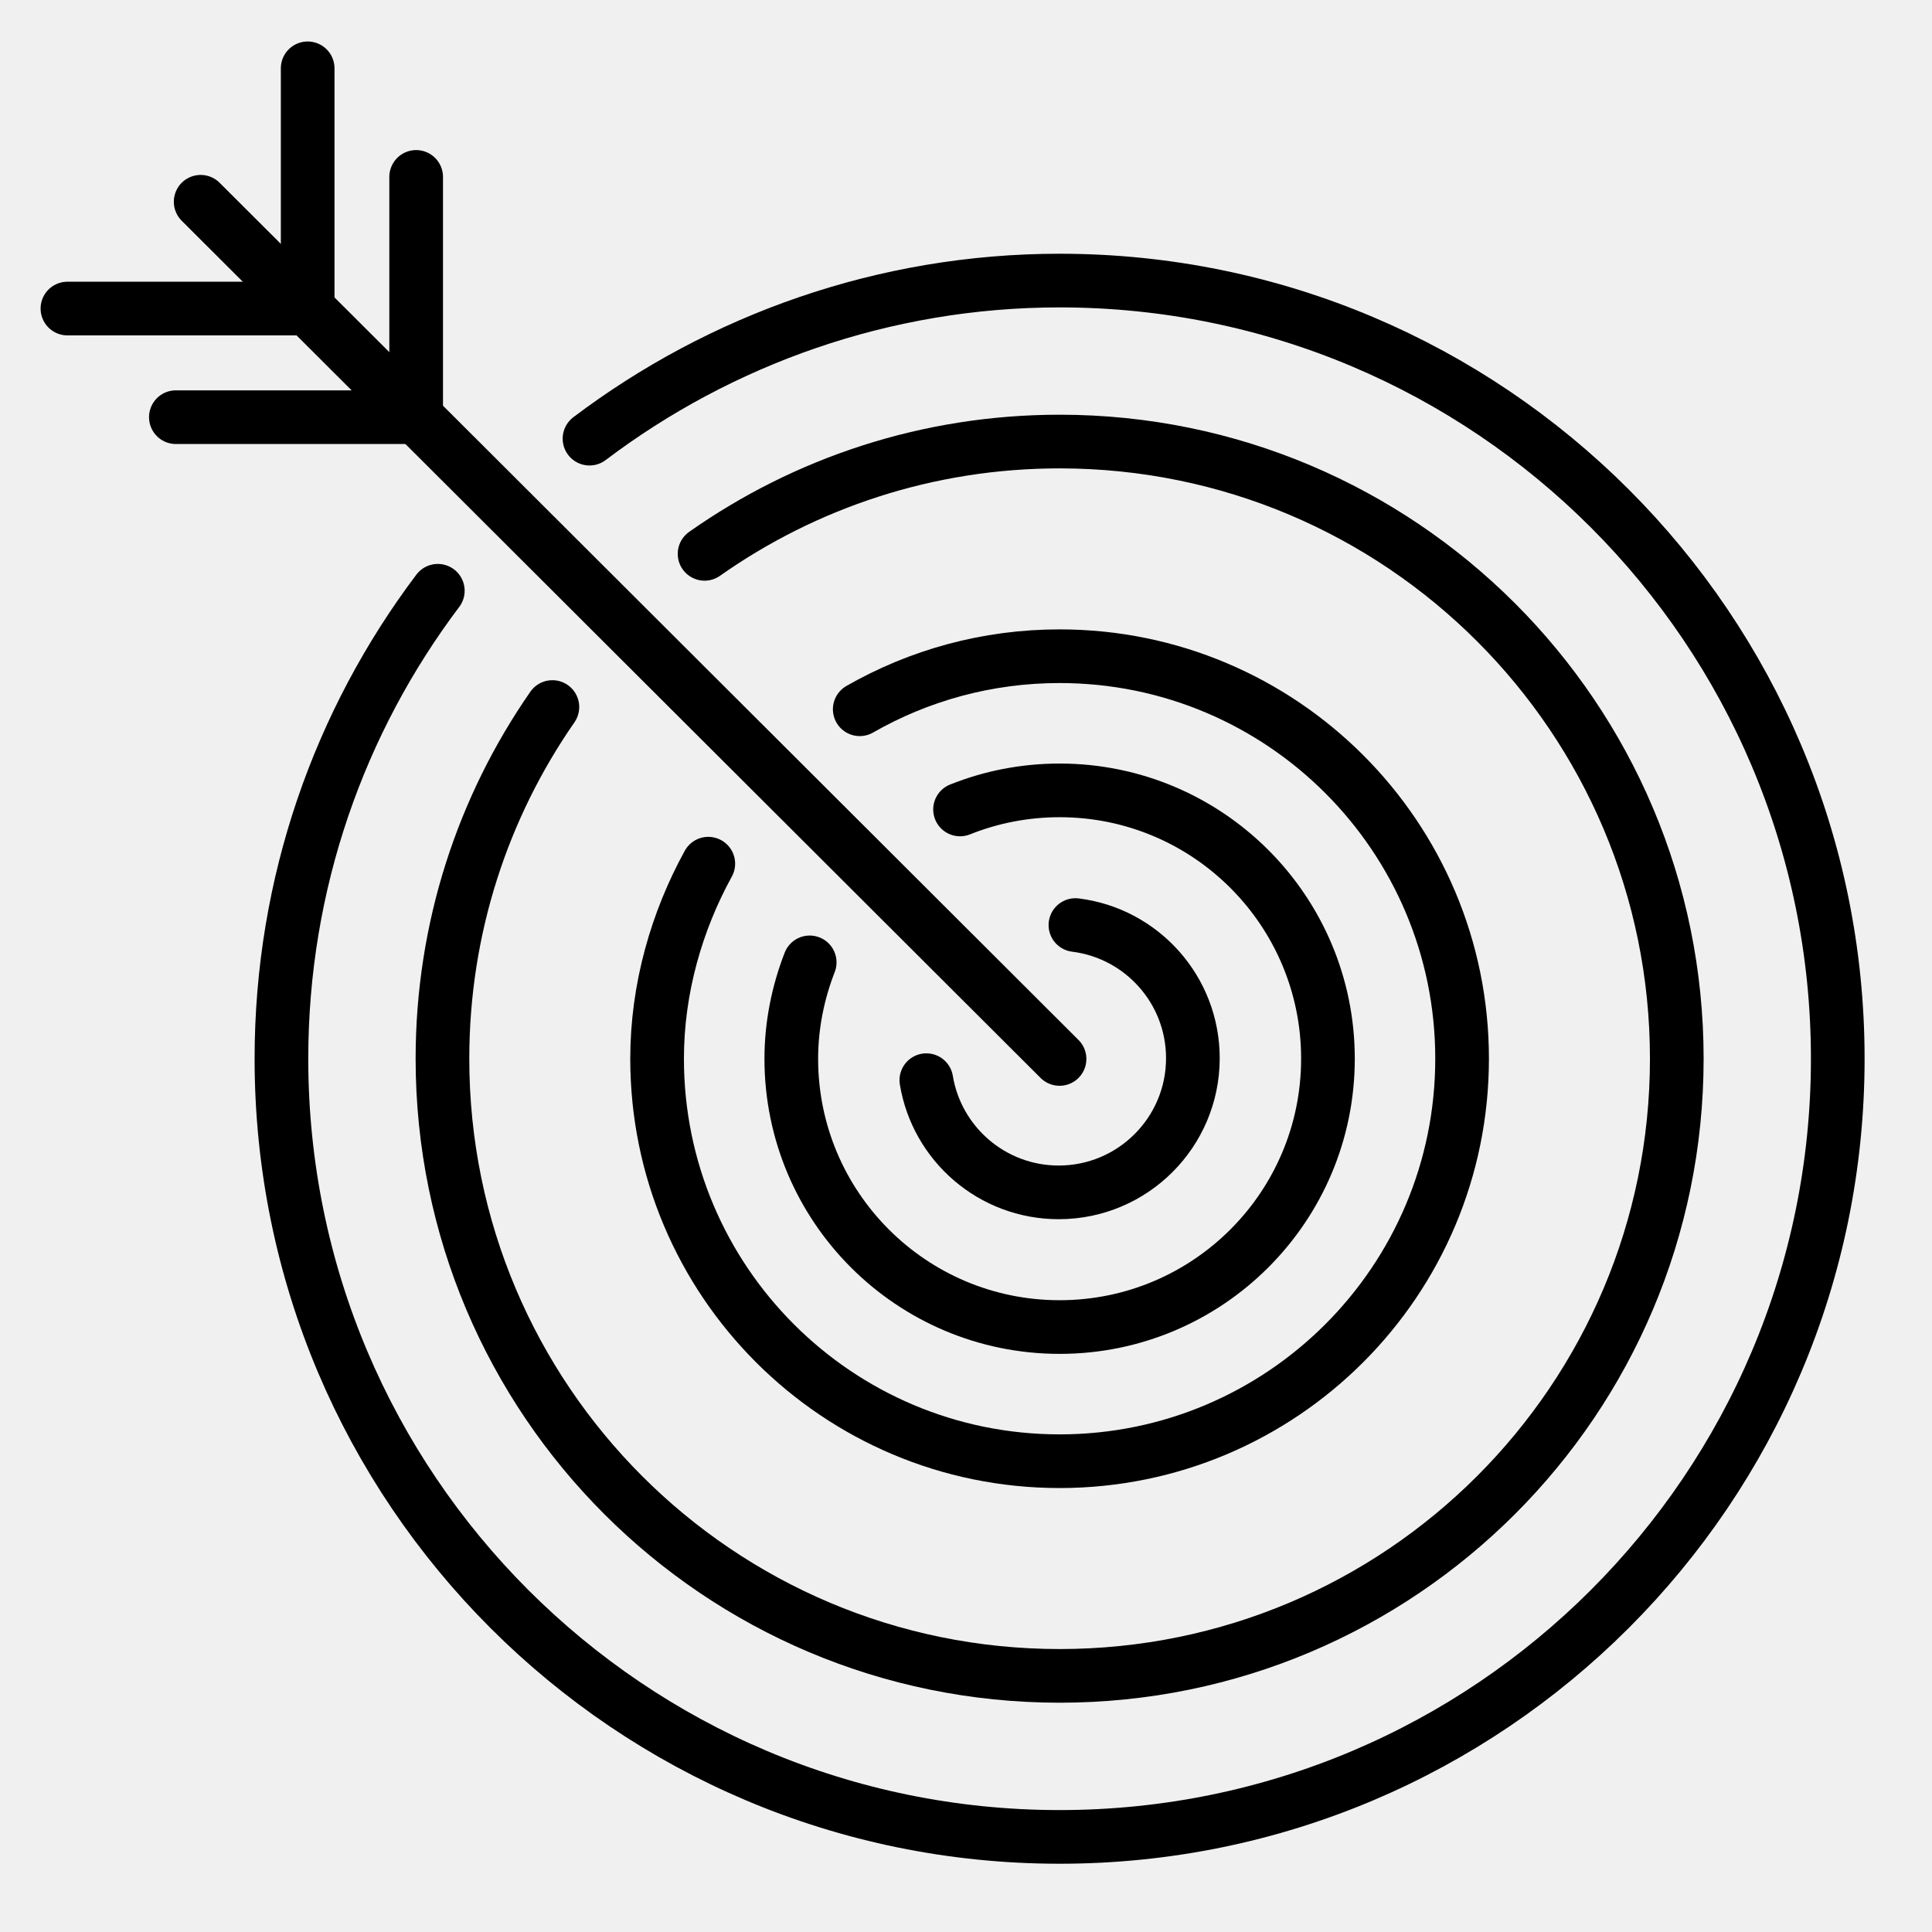
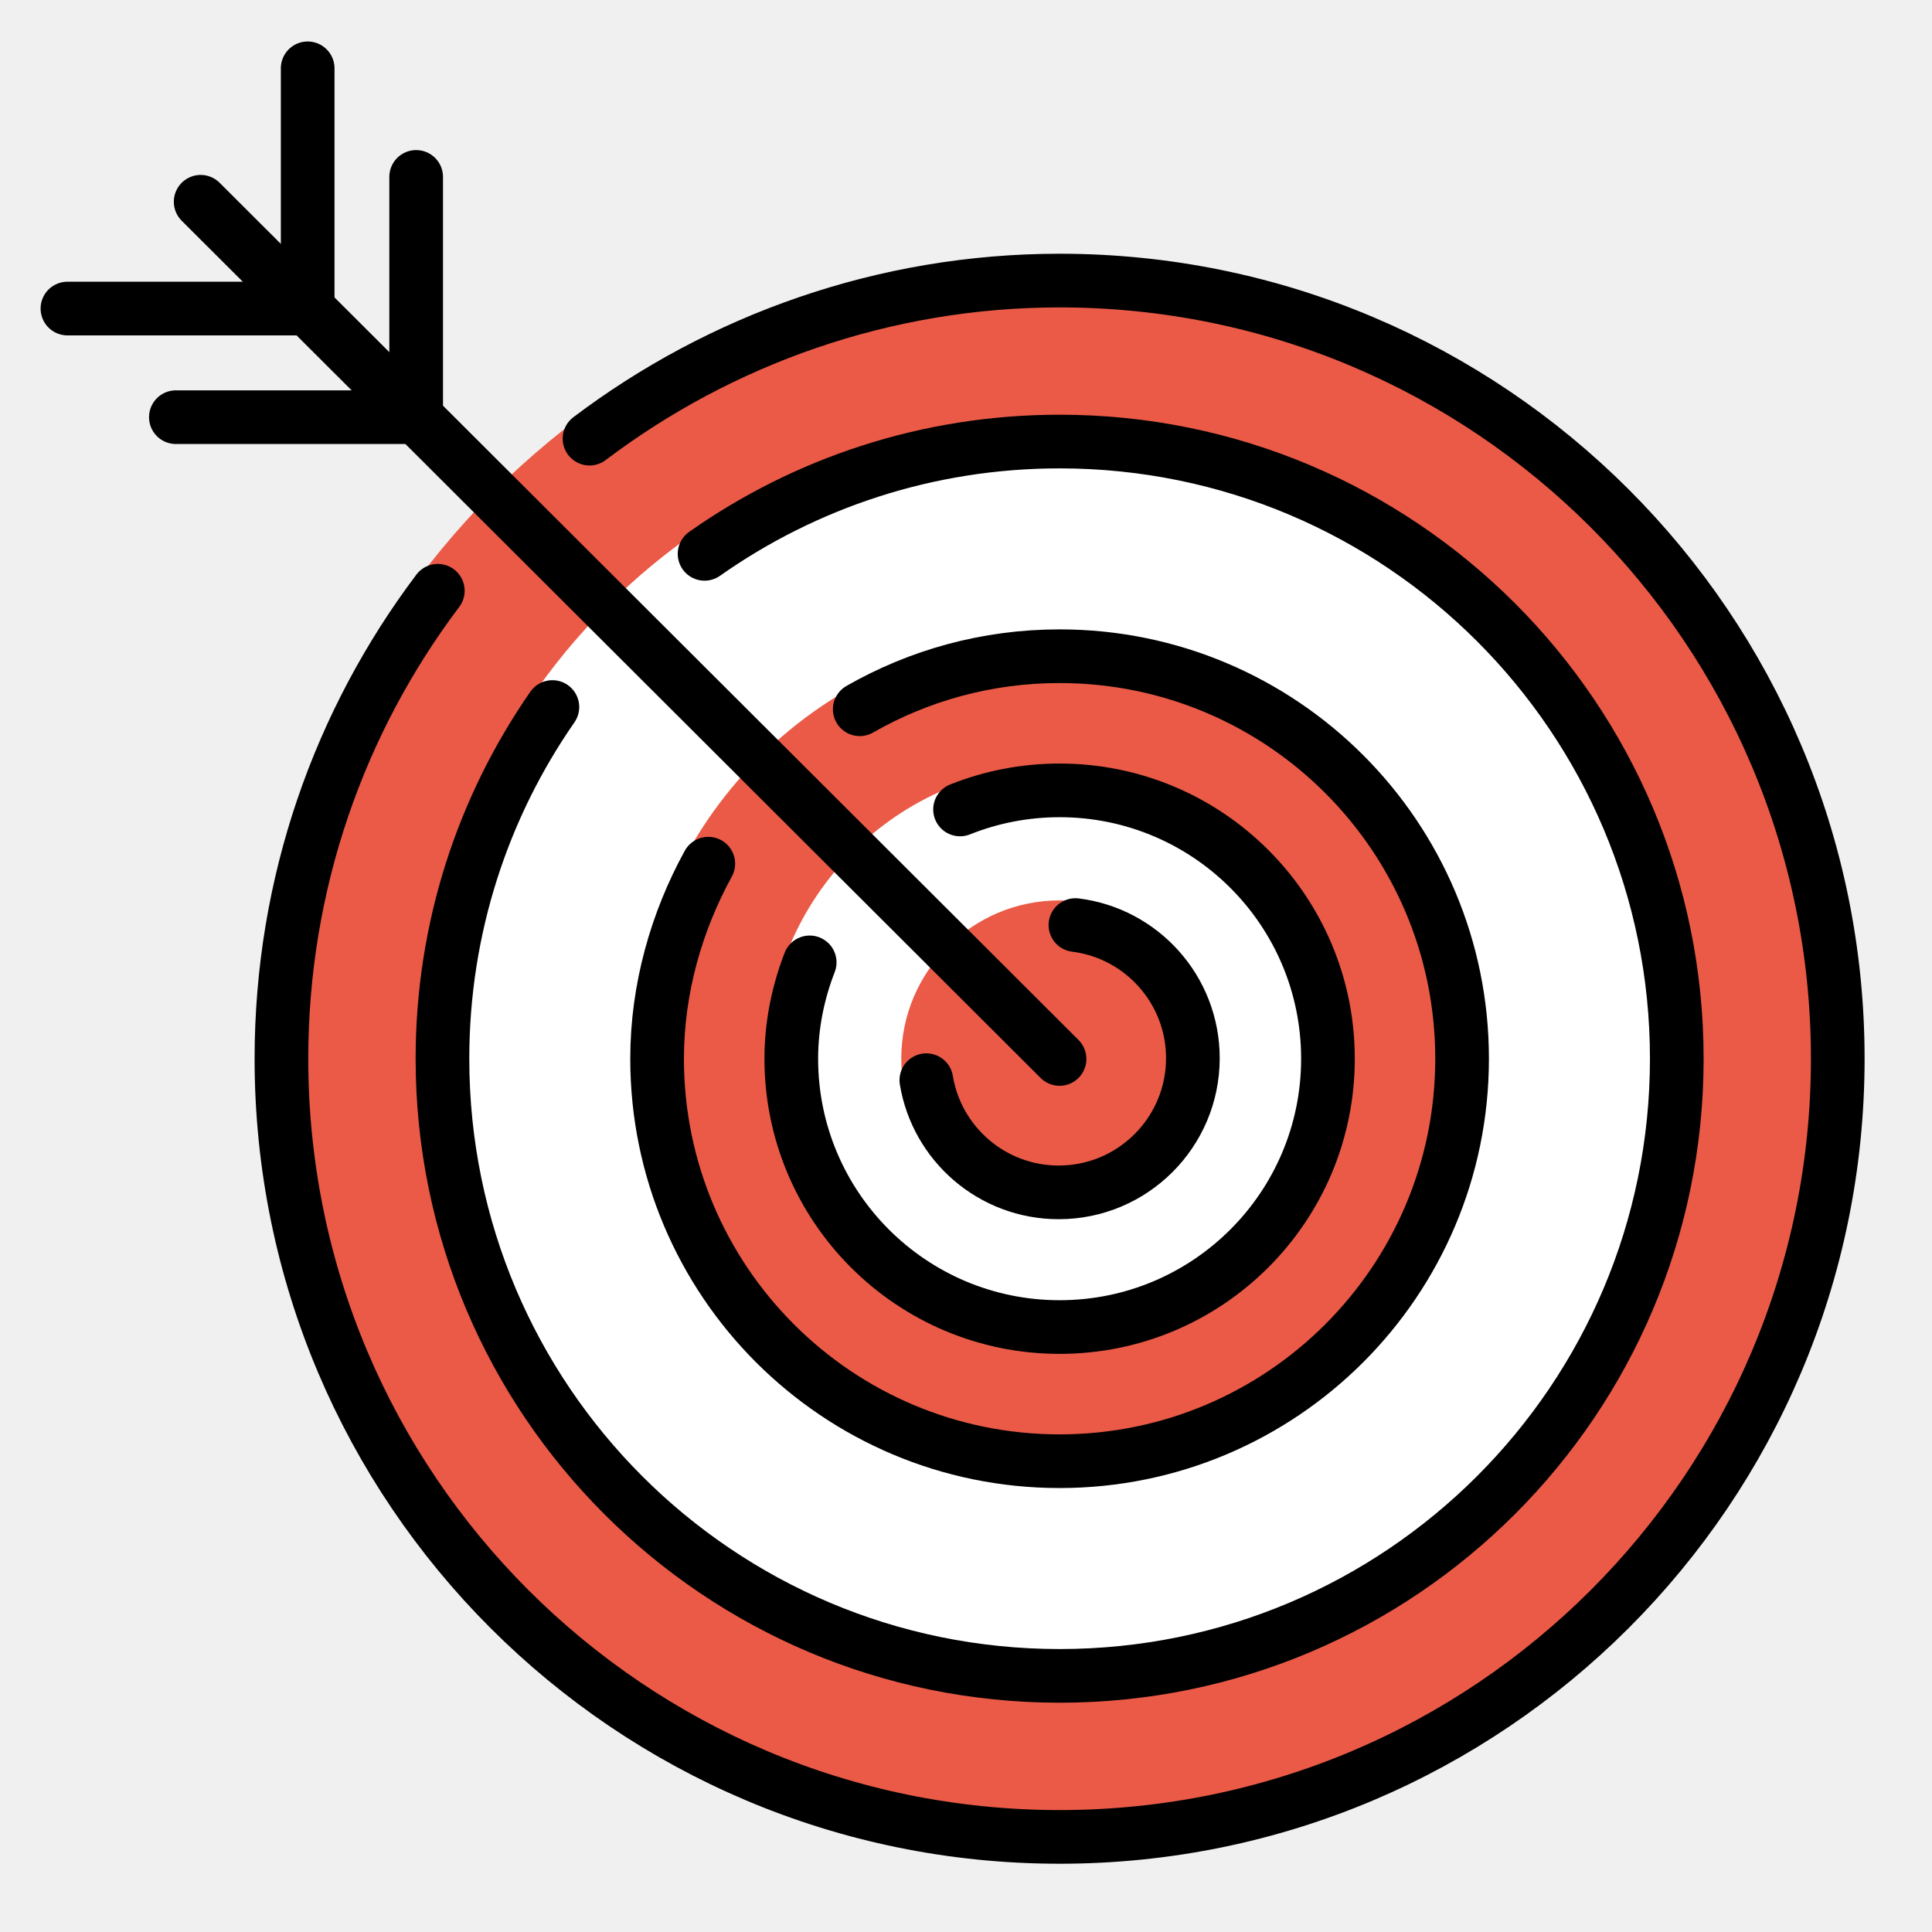
<svg xmlns="http://www.w3.org/2000/svg" id="emoji" viewBox="0 0 72 72">
+   <g id="color">
+     <circle cx="39.488" cy="39.455" r="29.85" fill="#EA5A47" stroke="none" />
+     <circle cx="39.488" cy="39.455" r="23.85" fill="#FFFFFF" stroke="none" />
+     <circle cx="39.488" cy="39.455" r="15.85" fill="#EA5A47" stroke="none" />
+     <circle cx="39.488" cy="39.455" r="10.9" fill="#FFFFFF" stroke="none" />
+     <circle cx="39.488" cy="39.455" r="5.9" fill="#EA5A47" stroke="none" />
+   </g>
+   <g id="hair" />
+   <g id="skin" />
+   <g id="skin-shadow" />
  <g id="line">
    <line x1="11.466" x2="2.513" y1="11.499" y2="11.499" fill="none" stroke="#000000" stroke-linecap="round" stroke-linejoin="round" stroke-miterlimit="10" stroke-width="2" />
    <line x1="11.466" x2="11.466" y1="11.499" y2="2.546" fill="none" stroke="#000000" stroke-linecap="round" stroke-linejoin="round" stroke-miterlimit="10" stroke-width="2" />
    <line x1="15.507" x2="6.554" y1="15.547" y2="15.547" fill="none" stroke="#000000" stroke-linecap="round" stroke-linejoin="round" stroke-miterlimit="10" stroke-width="2" />
    <line x1="15.509" x2="15.509" y1="15.545" y2="6.593" fill="none" stroke="#000000" stroke-linecap="round" stroke-linejoin="round" stroke-miterlimit="10" stroke-width="2" />
    <line x1="39.486" x2="7.478" y1="39.464" y2="7.519" fill="none" stroke="#000000" stroke-linecap="round" stroke-linejoin="round" stroke-miterlimit="10" stroke-width="2" />
    <path fill="none" stroke="#000000" stroke-linecap="round" stroke-linejoin="round" stroke-miterlimit="10" stroke-width="2" d="M21.969,16.347c4.859-3.674,10.958-5.891,17.519-5.891c16.016,0,29,12.984,29,29s-12.984,29-29,29s-29-12.984-29-29 c0-6.547,2.169-12.587,5.828-17.44" />
    <path fill="none" stroke="#000000" stroke-linecap="round" stroke-linejoin="round" stroke-miterlimit="10" stroke-width="2" d="M26.257,20.64c3.742-2.636,8.306-4.185,13.232-4.185c12.703,0,23,10.297,23,23s-10.297,23-23,23s-23-10.297-23-23 c0-4.87,1.514-9.387,4.097-13.106" />
    <path fill="none" stroke="#000000" stroke-linecap="round" stroke-linejoin="round" stroke-miterlimit="10" stroke-width="2" d="M32.04,26.432c2.195-1.258,4.737-1.977,7.448-1.977c8.284,0,15,6.716,15,15s-6.716,15-15,15s-15-6.716-15-15 c0-2.616,0.731-5.127,1.908-7.268" />
    <path fill="none" stroke="#000000" stroke-linecap="round" stroke-linejoin="round" stroke-miterlimit="10" stroke-width="2" d="M40.078,34.474c2.467,0.307,4.377,2.411,4.377,4.962c0,2.761-2.239,5-5,5c-2.482,0-4.542-1.809-4.933-4.181" />
    <path fill="none" stroke="#000000" stroke-linecap="round" stroke-linejoin="round" stroke-miterlimit="10" stroke-width="2" d="M35.778,30.166c1.147-0.459,2.4-0.711,3.711-0.711c5.523,0,10,4.477,10,10s-4.477,10-10,10s-10-4.477-10-10 c0-1.255,0.252-2.473,0.686-3.59" />
  </g>
</svg>
